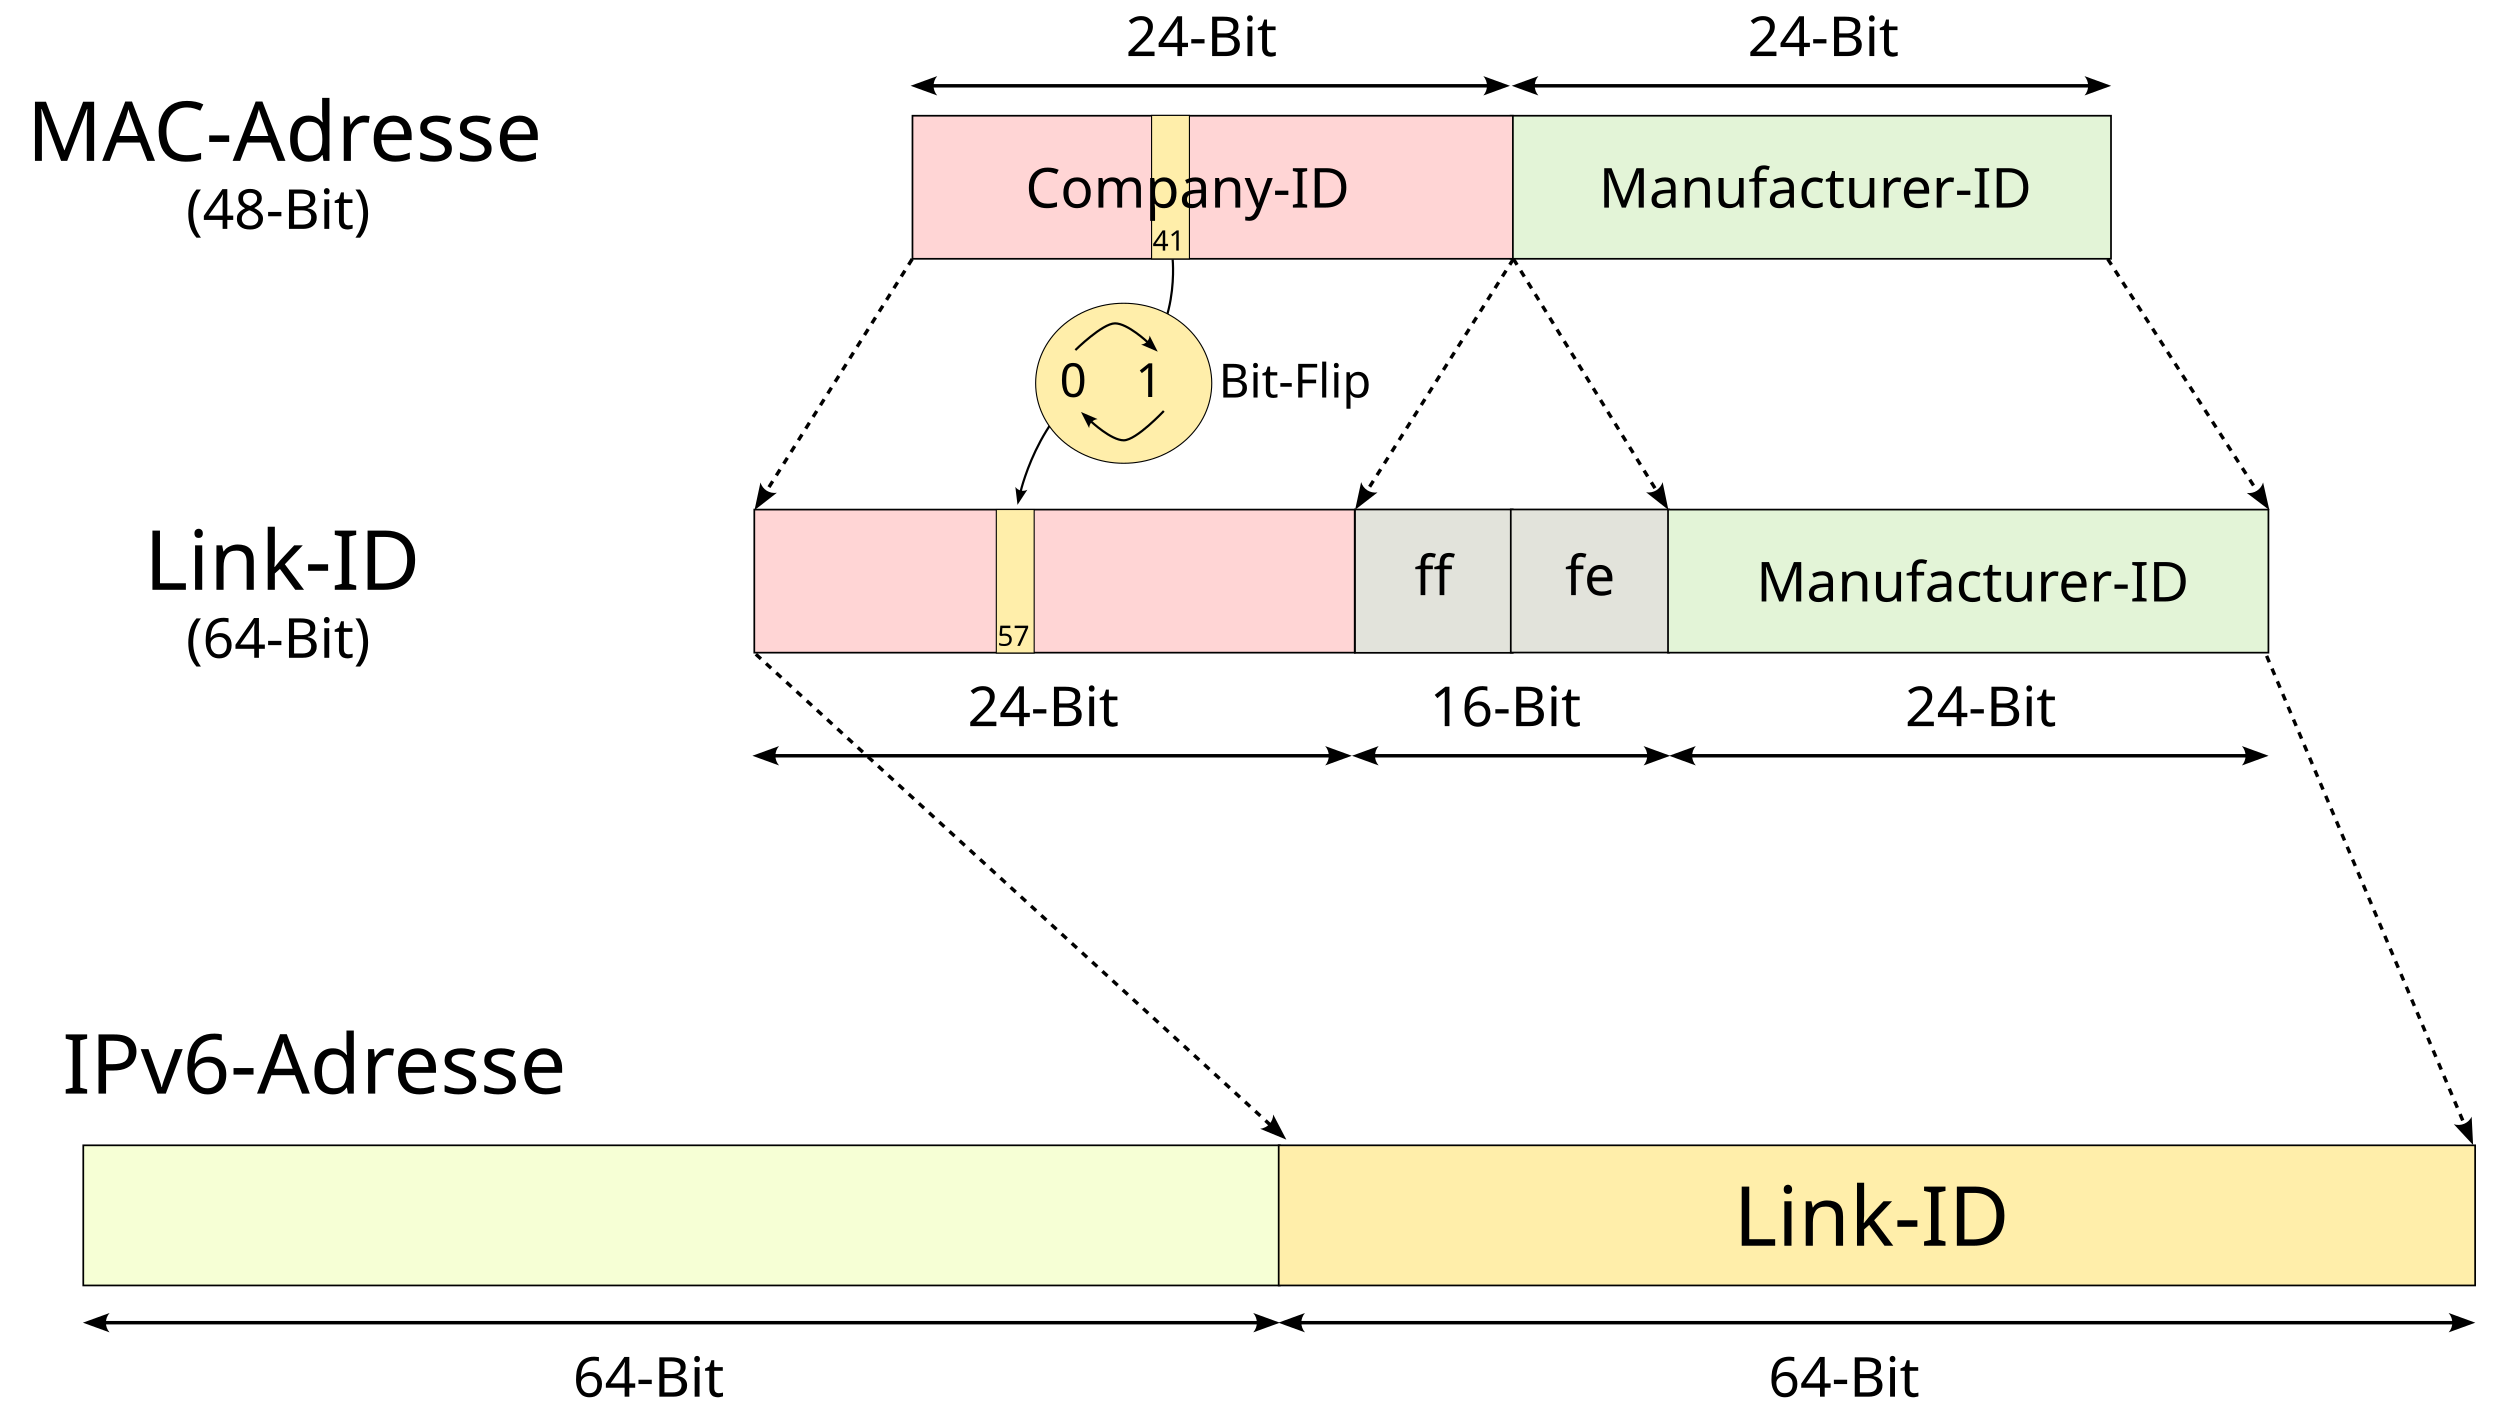
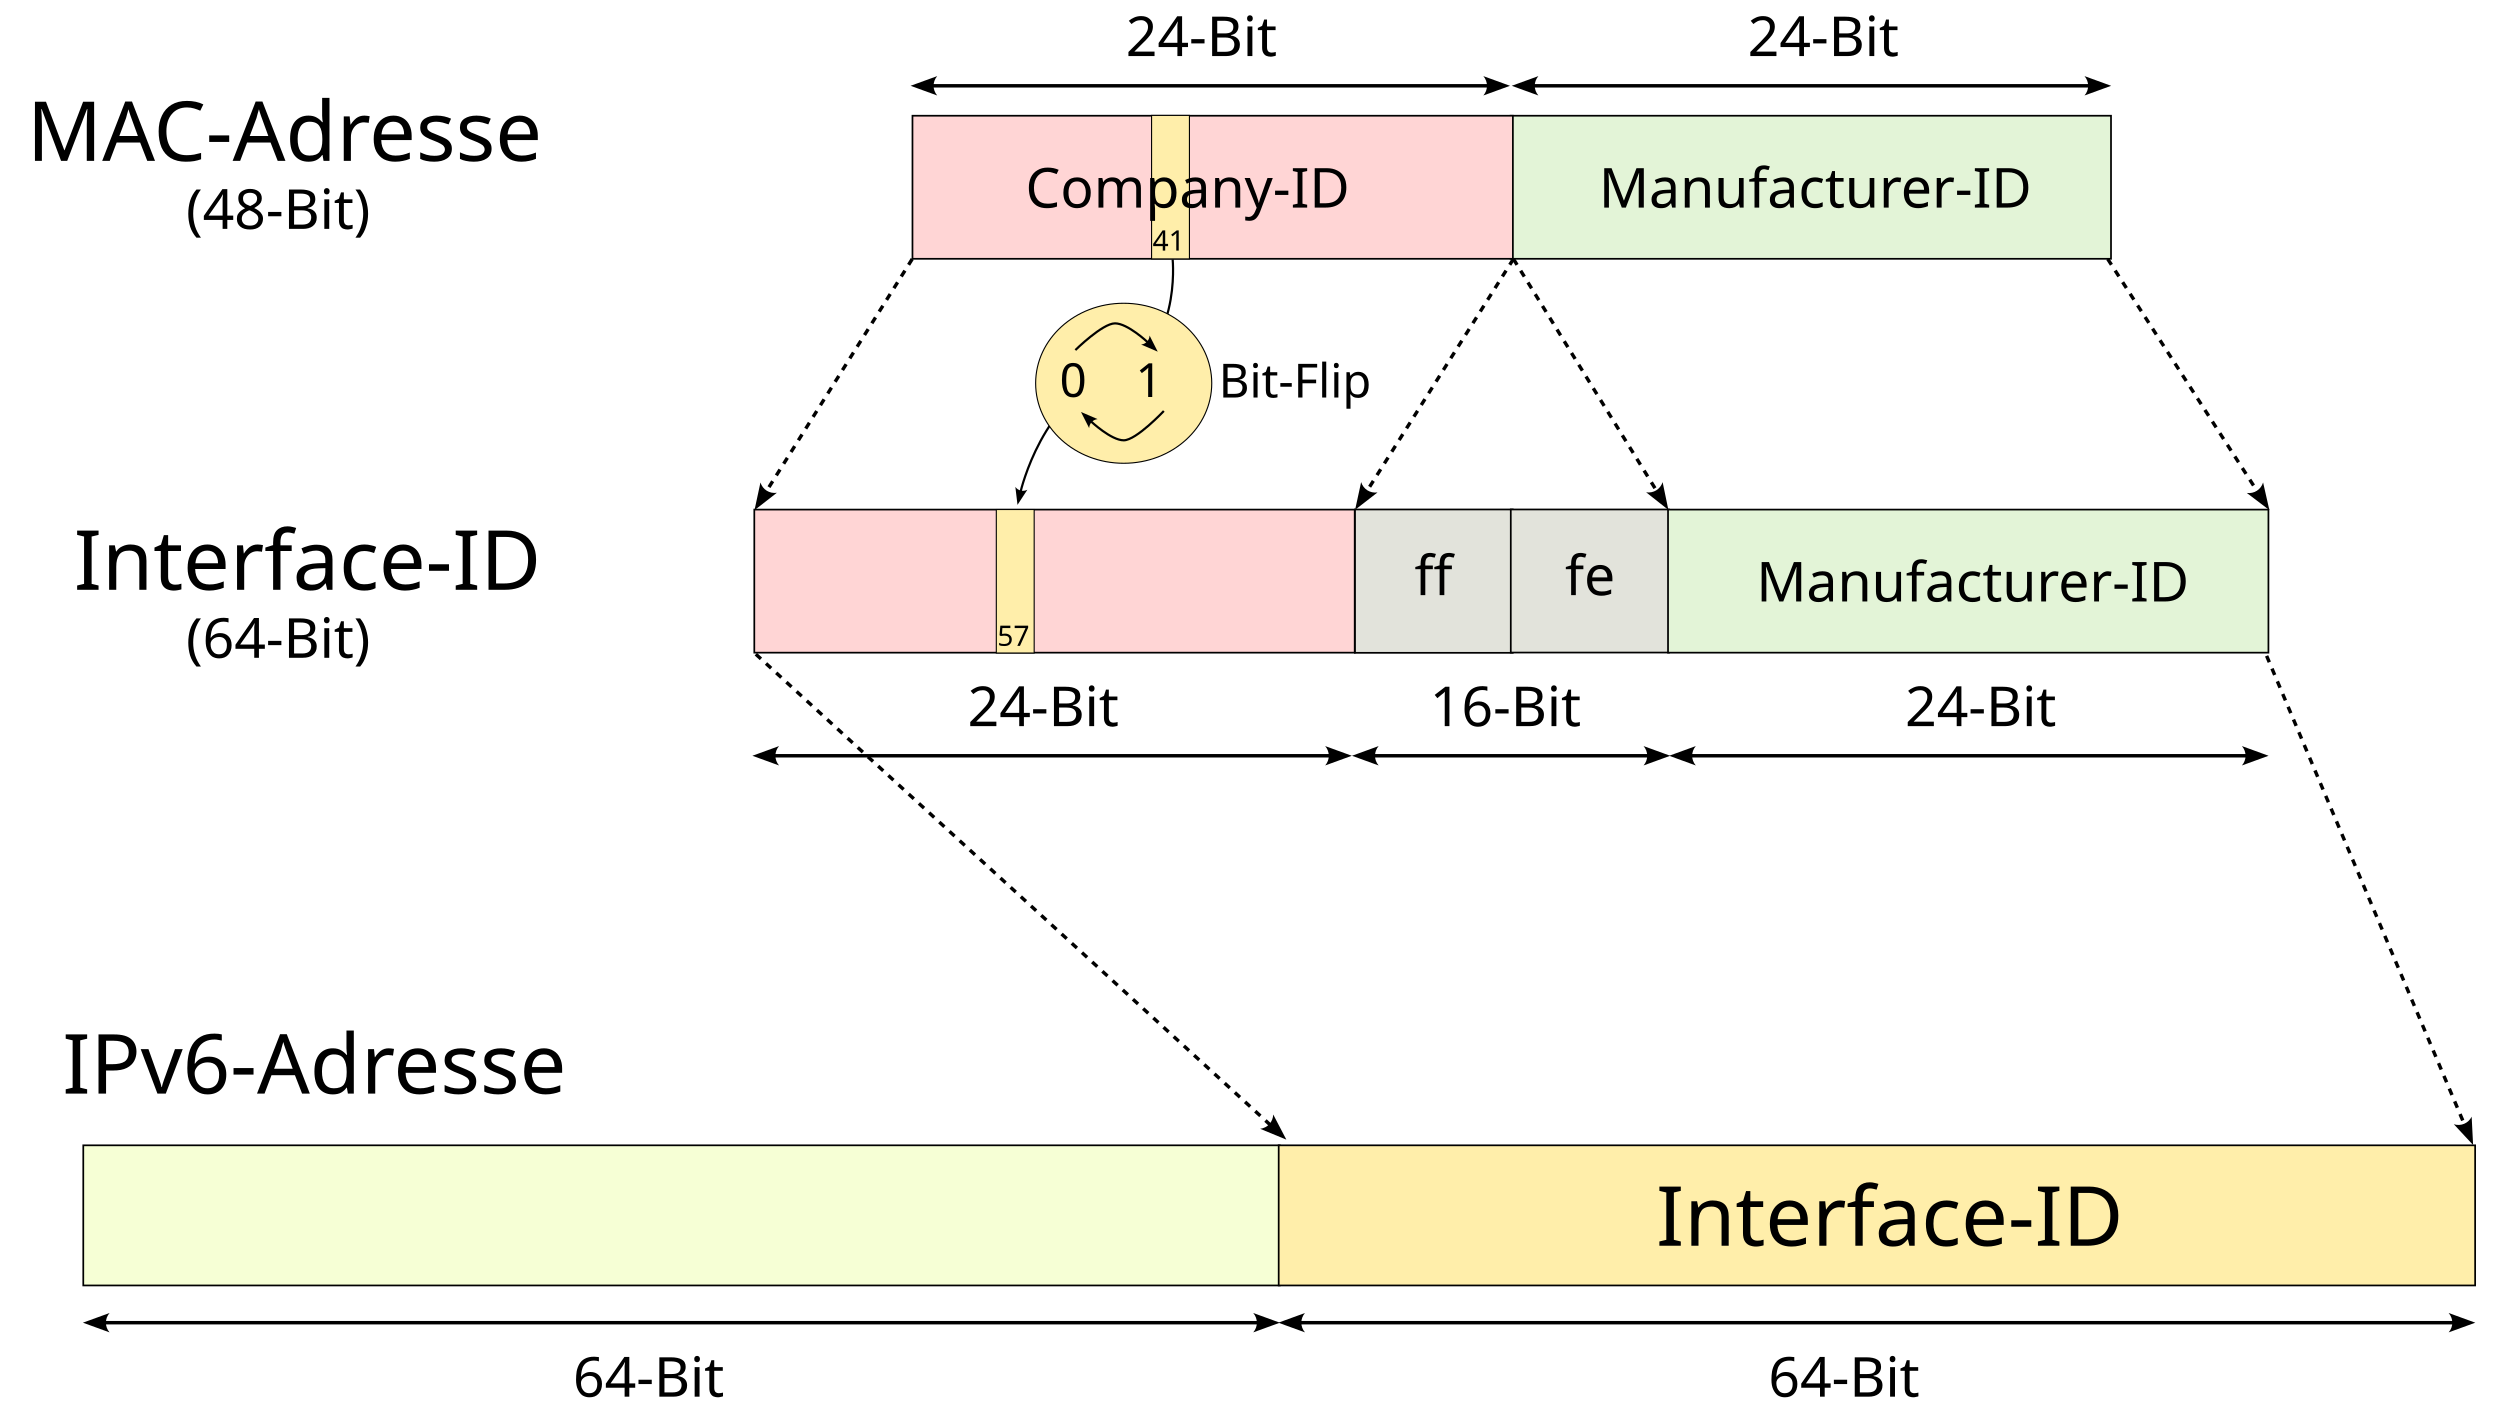
<svg xmlns="http://www.w3.org/2000/svg" width="187.45mm" height="105.935mm" viewBox="0 0 191.45 108.195" version="1.1" id="svg1">
  <defs id="defs1">
    <marker style="overflow:visible" id="marker37" refX="0" refY="0" orient="auto-start-reverse" markerWidth="1" markerHeight="1" viewBox="0 0 1 1" preserveAspectRatio="xMidYMid">
      <path transform="scale(0.7)" d="M -2,-4 9,0 -2,4 c 2,-2.33 2,-5.66 0,-8 z" style="fill:context-stroke;fill-rule:evenodd;stroke:none" id="path37" />
    </marker>
    <marker style="overflow:visible" id="marker32" refX="0" refY="0" orient="auto-start-reverse" markerWidth="1" markerHeight="1" viewBox="0 0 1 1" preserveAspectRatio="xMidYMid">
      <path transform="scale(0.7)" d="M -2,-4 9,0 -2,4 c 2,-2.33 2,-5.66 0,-8 z" style="fill:context-stroke;fill-rule:evenodd;stroke:none" id="path32" />
    </marker>
    <marker style="overflow:visible" id="marker21" refX="0" refY="0" orient="auto-start-reverse" markerWidth="1" markerHeight="1" viewBox="0 0 1 1" preserveAspectRatio="xMidYMid">
      <path transform="scale(0.7)" d="M -2,-4 9,0 -2,4 c 2,-2.33 2,-5.66 0,-8 z" style="fill:context-stroke;fill-rule:evenodd;stroke:none" id="path21" />
    </marker>
    <marker style="overflow:visible" id="marker20" refX="0" refY="0" orient="auto-start-reverse" markerWidth="1" markerHeight="1" viewBox="0 0 1 1" preserveAspectRatio="xMidYMid">
      <path transform="scale(0.7)" d="M -2,-4 9,0 -2,4 c 2,-2.33 2,-5.66 0,-8 z" style="fill:context-stroke;fill-rule:evenodd;stroke:none" id="path20" />
    </marker>
    <marker style="overflow:visible" id="marker10" refX="0" refY="0" orient="auto-start-reverse" markerWidth="1" markerHeight="1" viewBox="0 0 1 1" preserveAspectRatio="xMidYMid">
      <path transform="scale(0.7)" d="M -2,-4 9,0 -2,4 c 2,-2.33 2,-5.66 0,-8 z" style="fill:context-stroke;fill-rule:evenodd;stroke:none" id="path10" />
    </marker>
    <marker style="overflow:visible" id="ConcaveTriangle" refX="0" refY="0" orient="auto-start-reverse" markerWidth="1" markerHeight="1" viewBox="0 0 1 1" preserveAspectRatio="xMidYMid">
      <path transform="scale(0.7)" d="M -2,-4 9,0 -2,4 c 2,-2.33 2,-5.66 0,-8 z" style="fill:context-stroke;fill-rule:evenodd;stroke:none" id="path7" />
    </marker>
  </defs>
  <g id="layer1" transform="translate(-8.280287,-7.299651)">
    <rect style="fill:#e3f4d7;stroke:#000000;stroke-width:0.265;stroke-linecap:square;paint-order:stroke fill markers" id="rect5" width="45.846" height="10.824" x="124.029" y="16.228" />
    <rect style="fill:#ffd5d5;stroke:#000000;stroke-width:0.265;stroke-linecap:square;paint-order:stroke fill markers" id="rect1" width="45.846" height="10.824" x="78.224" y="16.228" />
    <rect style="fill:#ffeeaa;stroke:#000000;stroke-width:0.169;stroke-linecap:square;stroke-dasharray:none;stroke-dashoffset:0;paint-order:stroke fill markers" id="rect34" width="2.815" height="10.904" x="96.51" y="16.179" />
    <text xml:space="preserve" style="font-size:4.233px;line-height:0;font-family:sans-serif;-inkscape-font-specification:sans-serif;letter-spacing:0px;word-spacing:0px;stroke-width:0.265" x="86.806" y="23.195" id="text1">
      <tspan id="tspan1" style="font-size:4.233px;stroke-width:0.265" x="86.806" y="23.195">Company-ID</tspan>
    </text>
    <text xml:space="preserve" style="font-size:4.233px;line-height:0;font-family:sans-serif;-inkscape-font-specification:sans-serif;letter-spacing:0px;word-spacing:0px;stroke-width:0.265" x="130.727" y="23.195" id="text2">
      <tspan id="tspan2" style="font-size:4.233px;stroke-width:0.265" x="130.727" y="23.195">Manufacturer-ID</tspan>
    </text>
    <text xml:space="preserve" style="font-size:4.233px;line-height:0;font-family:sans-serif;-inkscape-font-specification:sans-serif;letter-spacing:0px;word-spacing:0px;stroke-width:0.265" x="94.493" y="11.597" id="text3">
      <tspan id="tspan3" style="font-size:4.233px;stroke-width:0.265" x="94.493" y="11.597">24-Bit</tspan>
    </text>
    <text xml:space="preserve" style="font-size:4.233px;line-height:0;font-family:sans-serif;-inkscape-font-specification:sans-serif;letter-spacing:0px;word-spacing:0px;stroke-width:0.265" x="142.118" y="11.597" id="text4">
      <tspan id="tspan4" style="font-size:4.233px;stroke-width:0.265" x="142.118" y="11.597">24-Bit</tspan>
    </text>
    <text xml:space="preserve" style="font-size:6.35px;line-height:0;font-family:sans-serif;-inkscape-font-specification:sans-serif;letter-spacing:0px;word-spacing:0px;stroke-width:0.265" x="10.348" y="19.62" id="text5">
      <tspan id="tspan5" style="stroke-width:0.265" x="10.348" y="19.62">MAC-Adresse</tspan>
    </text>
    <rect style="fill:#e2e3db;stroke:#000000;stroke-width:0.265;stroke-linecap:square;paint-order:stroke fill markers" id="rect7" width="11.956" height="10.845" x="112.103" y="46.381" />
    <text xml:space="preserve" style="font-size:4.233px;line-height:0;font-family:sans-serif;-inkscape-font-specification:sans-serif;letter-spacing:0px;word-spacing:0px;stroke-width:0.265" x="116.602" y="52.872" id="text7">
      <tspan id="tspan7" style="font-size:4.233px;stroke-width:0.265" x="116.602" y="52.872">ff</tspan>
    </text>
    <rect style="fill:#e2e3db;stroke:#000000;stroke-width:0.265;stroke-linecap:square;paint-order:stroke fill markers" id="rect8" width="11.978" height="10.825" x="124.042" y="46.381" />
    <text xml:space="preserve" style="font-size:4.233px;line-height:0;font-family:sans-serif;-inkscape-font-specification:sans-serif;letter-spacing:0px;word-spacing:0px;stroke-width:0.265" x="128.127" y="52.872" id="text8">
      <tspan id="tspan8" style="font-size:4.233px;stroke-width:0.265" x="128.127" y="52.872">fe</tspan>
    </text>
    <path style="fill:none;stroke:#000000;stroke-width:0.265;stroke-linecap:butt;stroke-linejoin:miter;stroke-dasharray:none;stroke-opacity:1;marker-start:url(#marker10);marker-end:url(#ConcaveTriangle)" d="m 79.681,13.87 h 42.565" id="path9" />
    <path style="fill:none;stroke:#000000;stroke-width:0.265;stroke-linecap:butt;stroke-linejoin:miter;stroke-dasharray:none;stroke-opacity:1;marker-start:url(#marker10);marker-end:url(#ConcaveTriangle)" d="m 125.718,13.87 h 42.565" id="path11" />
    <text xml:space="preserve" style="font-size:4.233px;line-height:0;font-family:sans-serif;-inkscape-font-specification:sans-serif;letter-spacing:0px;word-spacing:0px;stroke-width:0.265" x="22.526" y="24.826" id="text11">
      <tspan id="tspan11" style="font-size:4.233px;stroke-width:0.265" x="22.526" y="24.826">(48-Bit)</tspan>
    </text>
    <text xml:space="preserve" style="font-size:4.233px;line-height:0;font-family:sans-serif;-inkscape-font-specification:sans-serif;letter-spacing:0px;word-spacing:0px;stroke-width:0.265" x="117.776" y="62.904" id="text12">
      <tspan id="tspan12" style="font-size:4.233px;stroke-width:0.265" x="117.776" y="62.904">16-Bit</tspan>
    </text>
    <rect style="fill:#e3f4d7;stroke:#000000;stroke-width:0.265;stroke-linecap:square;paint-order:stroke fill markers" id="rect12" width="45.846" height="10.824" x="136.084" y="46.39" />
    <text xml:space="preserve" style="font-size:4.233px;line-height:0;font-family:sans-serif;-inkscape-font-specification:sans-serif;letter-spacing:0px;word-spacing:0px;stroke-width:0.265" x="142.782" y="53.358" id="text13">
      <tspan id="tspan13" style="font-size:4.233px;stroke-width:0.265" x="142.782" y="53.358">Manufacturer-ID</tspan>
    </text>
    <text xml:space="preserve" style="font-size:4.233px;line-height:0;font-family:sans-serif;-inkscape-font-specification:sans-serif;letter-spacing:0px;word-spacing:0px;stroke-width:0.265" x="154.172" y="62.904" id="text14">
      <tspan id="tspan14" style="font-size:4.233px;stroke-width:0.265" x="154.172" y="62.904">24-Bit</tspan>
    </text>
    <path style="fill:none;stroke:#000000;stroke-width:0.265;stroke-linecap:butt;stroke-linejoin:miter;stroke-dasharray:none;stroke-opacity:1;marker-start:url(#marker10);marker-end:url(#ConcaveTriangle)" d="m 137.773,65.176 h 42.565" id="path14" />
    <rect style="fill:#ffd5d5;stroke:#000000;stroke-width:0.265;stroke-linecap:square;paint-order:stroke fill markers" id="rect14" width="45.846" height="10.824" x="66.111" y="46.39" />
    <text xml:space="preserve" style="font-size:4.233px;line-height:0;font-family:sans-serif;-inkscape-font-specification:sans-serif;letter-spacing:0px;word-spacing:0px;stroke-width:0.265" x="82.38" y="62.904" id="text16">
      <tspan id="tspan16" style="font-size:4.233px;stroke-width:0.265" x="82.38" y="62.904">24-Bit</tspan>
    </text>
    <path style="fill:none;stroke:#000000;stroke-width:0.265;stroke-linecap:butt;stroke-linejoin:miter;stroke-dasharray:none;stroke-opacity:1;marker-start:url(#marker10);marker-end:url(#ConcaveTriangle)" d="M 67.568,65.176 H 110.133" id="path16" />
    <path style="fill:none;stroke:#000000;stroke-width:0.265;stroke-linecap:butt;stroke-linejoin:miter;stroke-dasharray:none;stroke-opacity:1;marker-start:url(#marker10);marker-end:url(#ConcaveTriangle)" d="m 113.485,65.176 h 21.031" id="path17" />
    <path style="fill:none;stroke:#000000;stroke-width:0.265px;stroke-linecap:butt;stroke-linejoin:miter;stroke-dasharray:0.529, 0.529;stroke-dashoffset:0;stroke-opacity:1;marker-end:url(#marker21)" d="m 78.141,27.13 -11.194,17.826" id="path18" />
    <path style="fill:none;stroke:#000000;stroke-width:0.265px;stroke-linecap:butt;stroke-linejoin:miter;stroke-dasharray:0.529, 0.529;stroke-dashoffset:0;stroke-opacity:1;marker-end:url(#marker20)" d="M 124.179,27.13 112.946,44.927" id="path19" />
    <path style="fill:none;stroke:#000000;stroke-width:0.265px;stroke-linecap:butt;stroke-linejoin:miter;stroke-dasharray:0.529, 0.529;stroke-dashoffset:0;stroke-opacity:1;marker-end:url(#marker20)" d="m 169.687,27.13 11.478,17.829" id="path22" />
    <path style="fill:none;stroke:#000000;stroke-width:0.265px;stroke-linecap:butt;stroke-linejoin:miter;stroke-dasharray:0.529, 0.529;stroke-dashoffset:0;stroke-opacity:1;marker-end:url(#marker20)" d="m 124.179,27.13 10.988,17.796" id="path23" />
-     <text xml:space="preserve" style="font-size:6.35px;line-height:0;font-family:sans-serif;-inkscape-font-specification:sans-serif;letter-spacing:0px;word-spacing:0px;stroke-width:0.265" x="19.344" y="52.462" id="text24">
-       <tspan id="tspan24" style="stroke-width:0.265" x="19.344" y="52.462">Link-ID</tspan>
+     <text xml:space="preserve" style="font-size:6.35px;line-height:0;font-family:sans-serif;-inkscape-font-specification:sans-serif;letter-spacing:0px;word-spacing:0px;stroke-width:0.265" x="13.939" y="52.462" id="text24">
+       <tspan id="tspan24" style="stroke-width:0.265" x="13.939" y="52.462">Interface-ID</tspan>
    </text>
    <text xml:space="preserve" style="font-size:4.233px;line-height:0;font-family:sans-serif;-inkscape-font-specification:sans-serif;letter-spacing:0px;word-spacing:0px;stroke-width:0.265" x="22.526" y="57.668" id="text25">
      <tspan id="tspan25" style="font-size:4.233px;stroke-width:0.265" x="22.526" y="57.668">(64-Bit)</tspan>
    </text>
    <text xml:space="preserve" style="font-size:6.35px;line-height:0;font-family:sans-serif;-inkscape-font-specification:sans-serif;letter-spacing:0px;word-spacing:0px;stroke-width:0.265" x="13.062" y="91.046" id="text26">
      <tspan id="tspan26" style="stroke-width:0.265" x="13.062" y="91.046">IPv6-Adresse</tspan>
    </text>
    <rect style="fill:#f6ffd5;stroke:#000000;stroke-width:0.265;stroke-linecap:square;paint-order:stroke fill markers" id="rect27" width="91.491" height="10.599" x="14.724" y="95.074" />
    <text xml:space="preserve" style="font-size:4.233px;line-height:0;font-family:sans-serif;-inkscape-font-specification:sans-serif;letter-spacing:0px;word-spacing:0px;stroke-width:0.265" x="52.159" y="114.255" id="text27">
      <tspan id="tspan27" style="font-size:4.233px;stroke-width:0.265" x="52.159" y="114.255">64-Bit</tspan>
    </text>
    <path style="fill:none;stroke:#000000;stroke-width:0.265;stroke-linecap:butt;stroke-linejoin:miter;stroke-dasharray:none;stroke-opacity:1;marker-start:url(#marker10);marker-end:url(#ConcaveTriangle)" d="M 16.298,108.591 H 104.624" id="path27" />
    <rect style="fill:#ffeeaa;stroke:#000000;stroke-width:0.265;stroke-linecap:square;paint-order:stroke fill markers" id="rect28" width="91.491" height="10.599" x="106.269" y="95.074" />
    <text xml:space="preserve" style="font-size:4.233px;line-height:0;font-family:sans-serif;-inkscape-font-specification:sans-serif;letter-spacing:0px;word-spacing:0px;stroke-width:0.265" x="143.705" y="114.255" id="text28">
      <tspan id="tspan28" style="font-size:4.233px;stroke-width:0.265" x="143.705" y="114.255">64-Bit</tspan>
    </text>
    <path style="fill:none;stroke:#000000;stroke-width:0.265;stroke-linecap:butt;stroke-linejoin:miter;stroke-dasharray:none;stroke-opacity:1;marker-start:url(#marker10);marker-end:url(#ConcaveTriangle)" d="M 107.844,108.591 H 196.17" id="path28" />
-     <text xml:space="preserve" style="font-size:6.35px;line-height:0;font-family:sans-serif;-inkscape-font-specification:sans-serif;letter-spacing:0px;word-spacing:0px;stroke-width:0.265" x="141.052" y="102.699" id="text29">
-       <tspan id="tspan29" style="stroke-width:0.265" x="141.052" y="102.699">Link-ID</tspan>
+     <text xml:space="preserve" style="font-size:6.35px;line-height:0;font-family:sans-serif;-inkscape-font-specification:sans-serif;letter-spacing:0px;word-spacing:0px;stroke-width:0.265" x="135.107" y="102.699" id="text29">
+       <tspan id="tspan29" style="stroke-width:0.265" x="135.107" y="102.699">Interface-ID</tspan>
    </text>
    <path style="fill:none;stroke:#000000;stroke-width:0.265px;stroke-linecap:butt;stroke-linejoin:miter;stroke-dasharray:0.529, 0.529;stroke-dashoffset:0;stroke-opacity:1;marker-end:url(#marker20)" d="m 181.858,57.525 15.163,35.921" id="path29" />
    <path style="fill:none;stroke:#000000;stroke-width:0.265px;stroke-linecap:butt;stroke-linejoin:miter;stroke-dasharray:0.529, 0.529;stroke-dashoffset:0;stroke-opacity:1;marker-end:url(#marker20)" d="m 66.162,57.397 39.395,36.049" id="path30" />
    <path style="fill:none;stroke:#000000;stroke-width:0.169;stroke-linecap:butt;stroke-linejoin:miter;stroke-dasharray:none;stroke-opacity:1;marker-end:url(#marker37)" d="m 98.082,27.164 c 0,0 0.713,7.246 -4.607,8.852 -5.321,1.606 -7.032,8.91 -7.032,8.91" id="path36" />
    <ellipse style="fill:#ffeeaa;stroke:#000000;stroke-width:0.169;stroke-linecap:square;stroke-dasharray:none;stroke-dashoffset:0;paint-order:stroke fill markers" id="path35" cx="94.333" cy="36.65" rx="6.701" ry="6.085" />
    <g id="g33" transform="translate(1.080915,0.5404572)">
      <text xml:space="preserve" style="font-size:3.603px;line-height:0;font-family:sans-serif;-inkscape-font-specification:sans-serif;letter-spacing:0px;word-spacing:0px;stroke-width:0.27" x="88.35" y="37.162" id="text30">
        <tspan id="tspan30" style="stroke-width:0.27" x="88.35" y="37.162">0    1</tspan>
      </text>
      <path style="fill:none;stroke:#000000;stroke-width:0.169;stroke-linecap:butt;stroke-linejoin:miter;stroke-dasharray:none;stroke-opacity:1;marker-end:url(#marker32)" d="m 89.551,33.566 c 0,0 2.074,-2.044 3.037,-2.044 0.963,0 2.495,1.44 2.495,1.44" id="path31" />
      <path style="fill:none;stroke:#000000;stroke-width:0.169;stroke-linecap:butt;stroke-linejoin:miter;stroke-dasharray:none;stroke-opacity:1;marker-end:url(#marker32)" d="m 96.326,38.232 c 0,0 -2.11,2.246 -3.073,2.246 -0.963,0 -2.495,-1.44 -2.495,-1.44" id="path33" />
    </g>
    <text xml:space="preserve" style="font-size:3.603px;line-height:0;font-family:sans-serif;-inkscape-font-specification:sans-serif;letter-spacing:0px;word-spacing:0px;stroke-width:0.27" x="101.617" y="37.744" id="text33">
      <tspan id="tspan33" style="stroke-width:0.27" x="101.617" y="37.744">Bit-Flip</tspan>
    </text>
    <text xml:space="preserve" style="font-size:2.162px;line-height:0;font-family:sans-serif;-inkscape-font-specification:sans-serif;letter-spacing:0px;word-spacing:0px;stroke-width:0.27" x="96.542" y="26.49" id="text34">
      <tspan id="tspan34" style="font-size:2.162px;stroke-width:0.27" x="96.542" y="26.49">41</tspan>
    </text>
    <rect style="fill:#ffeeaa;stroke:#000000;stroke-width:0.169;stroke-linecap:square;stroke-dasharray:none;stroke-dashoffset:0;paint-order:stroke fill markers" id="rect35" width="2.815" height="10.904" x="84.62" y="46.361" />
    <text xml:space="preserve" style="font-size:2.162px;line-height:0;font-family:sans-serif;-inkscape-font-specification:sans-serif;letter-spacing:0px;word-spacing:0px;stroke-width:0.27" x="84.652" y="56.756" id="text35">
      <tspan id="tspan35" style="font-size:2.162px;stroke-width:0.27" x="84.652" y="56.756">57</tspan>
    </text>
  </g>
</svg>
